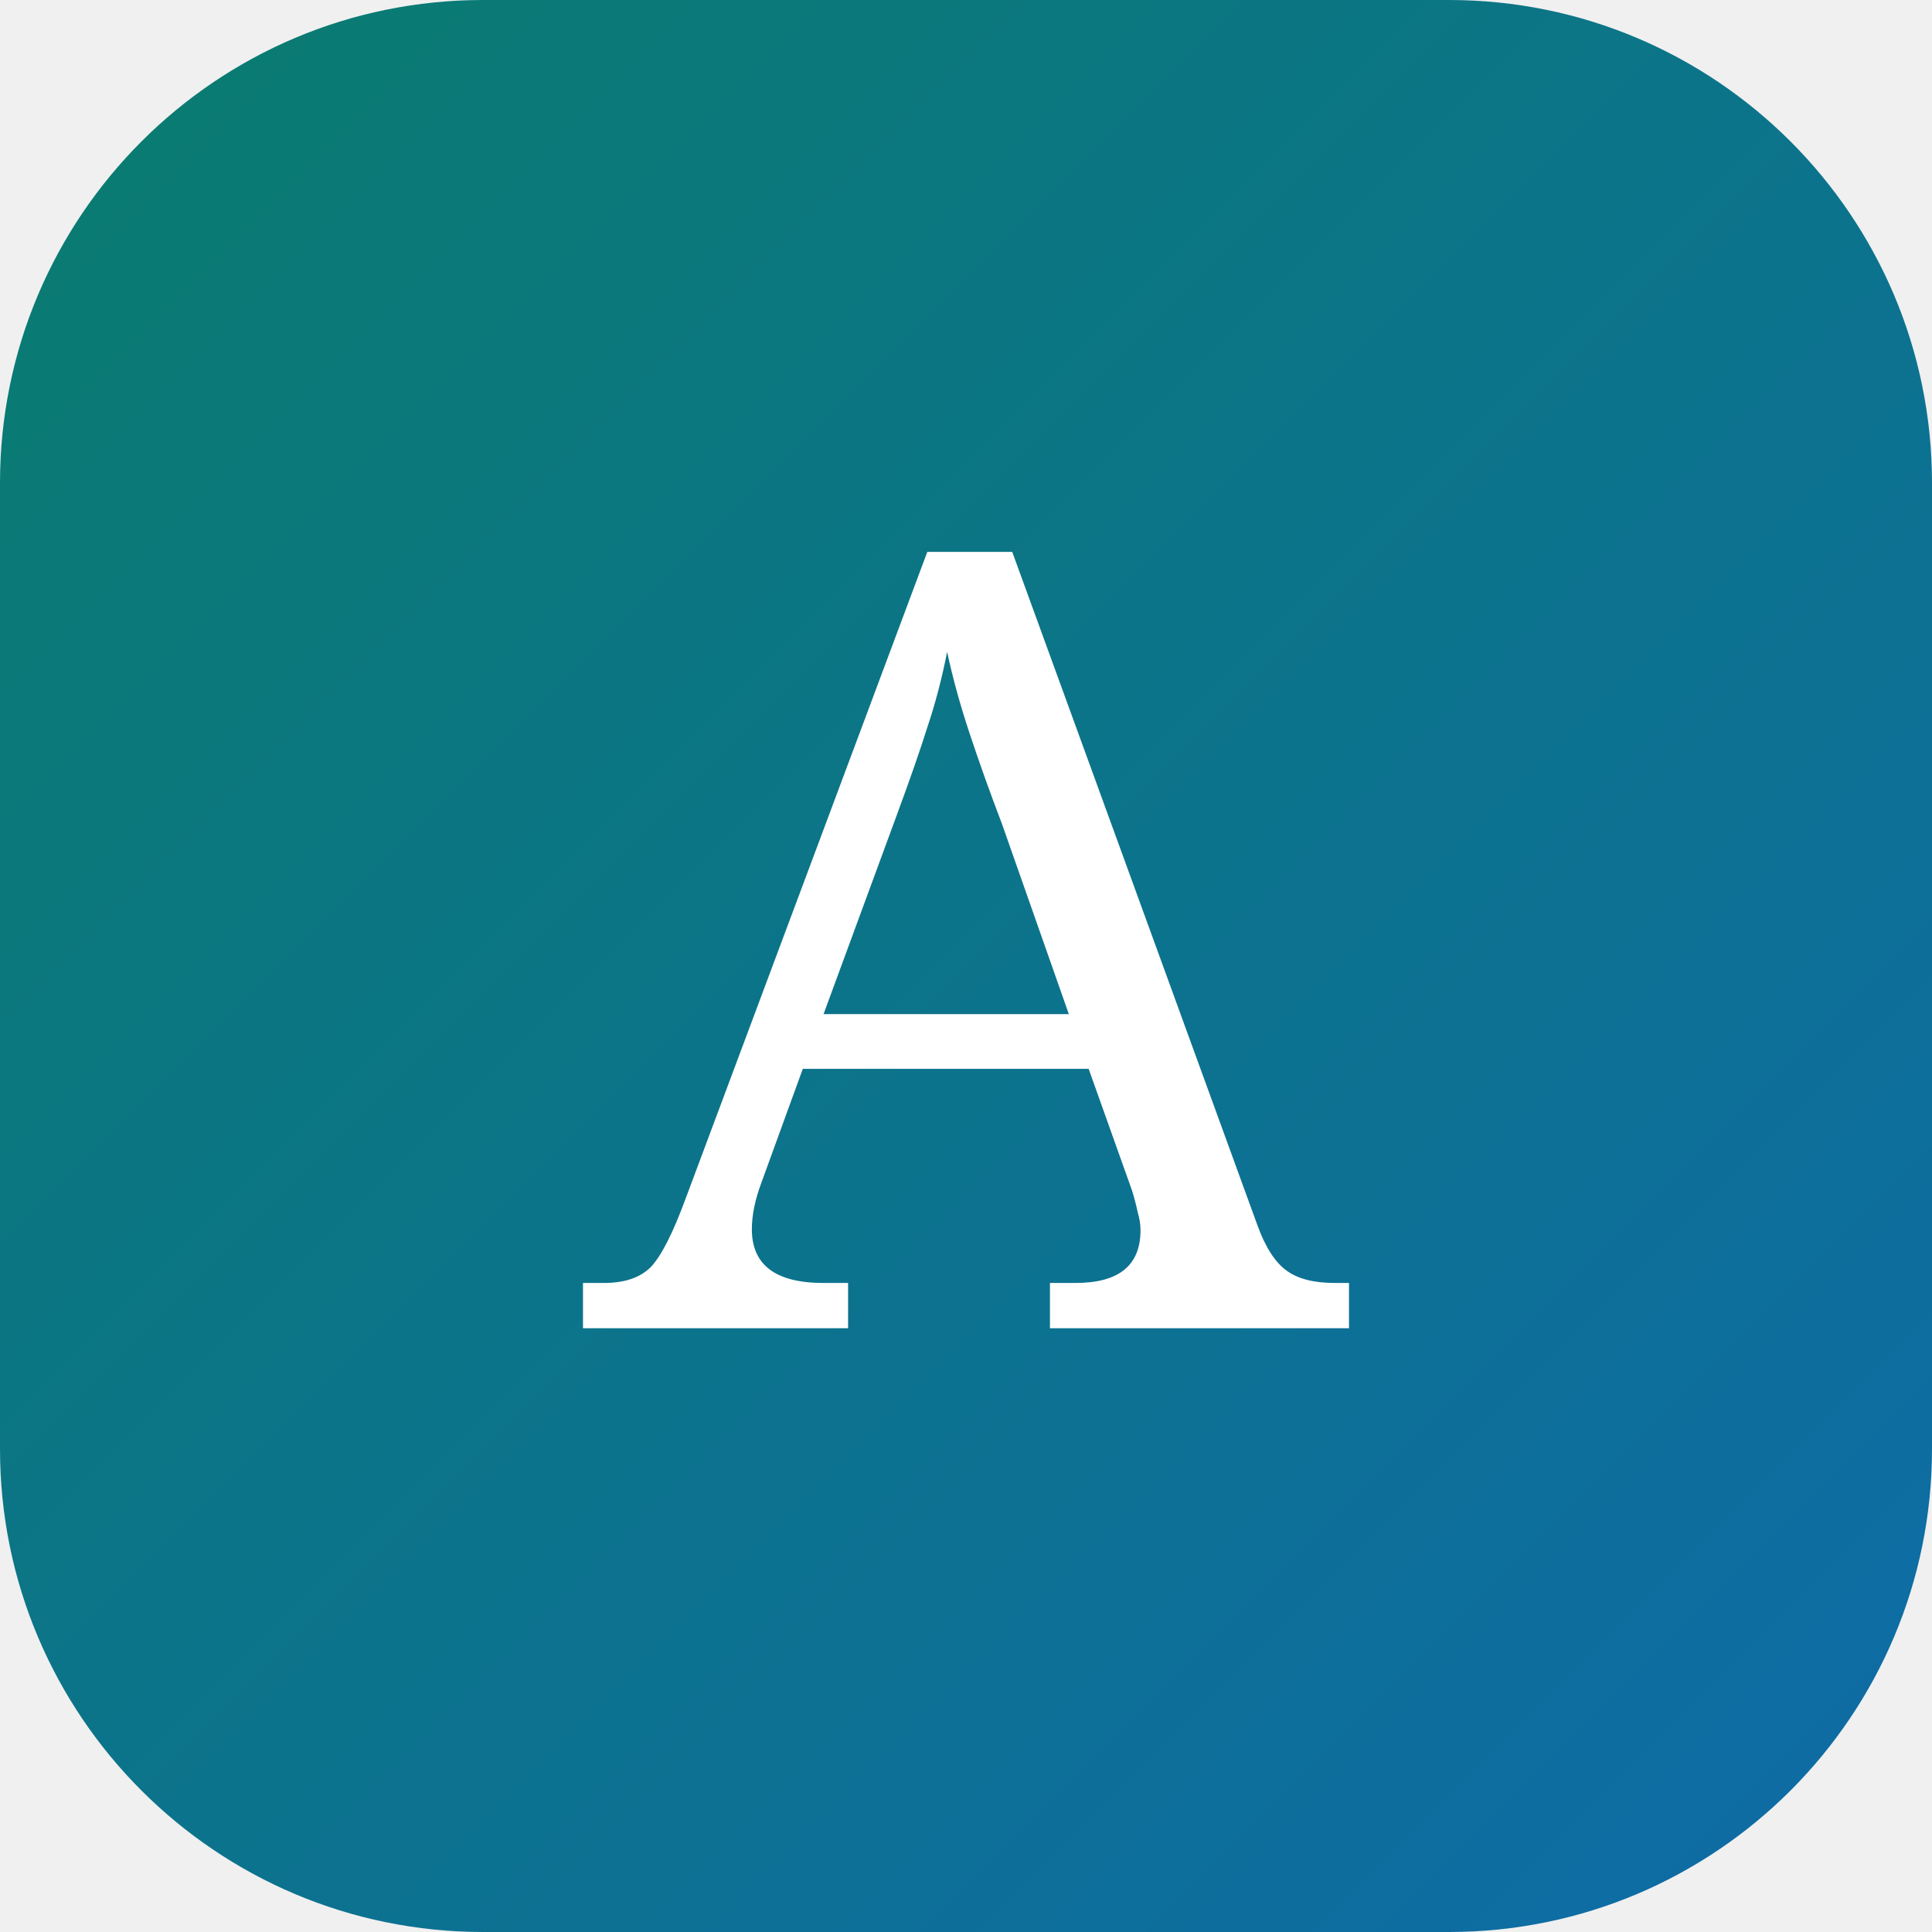
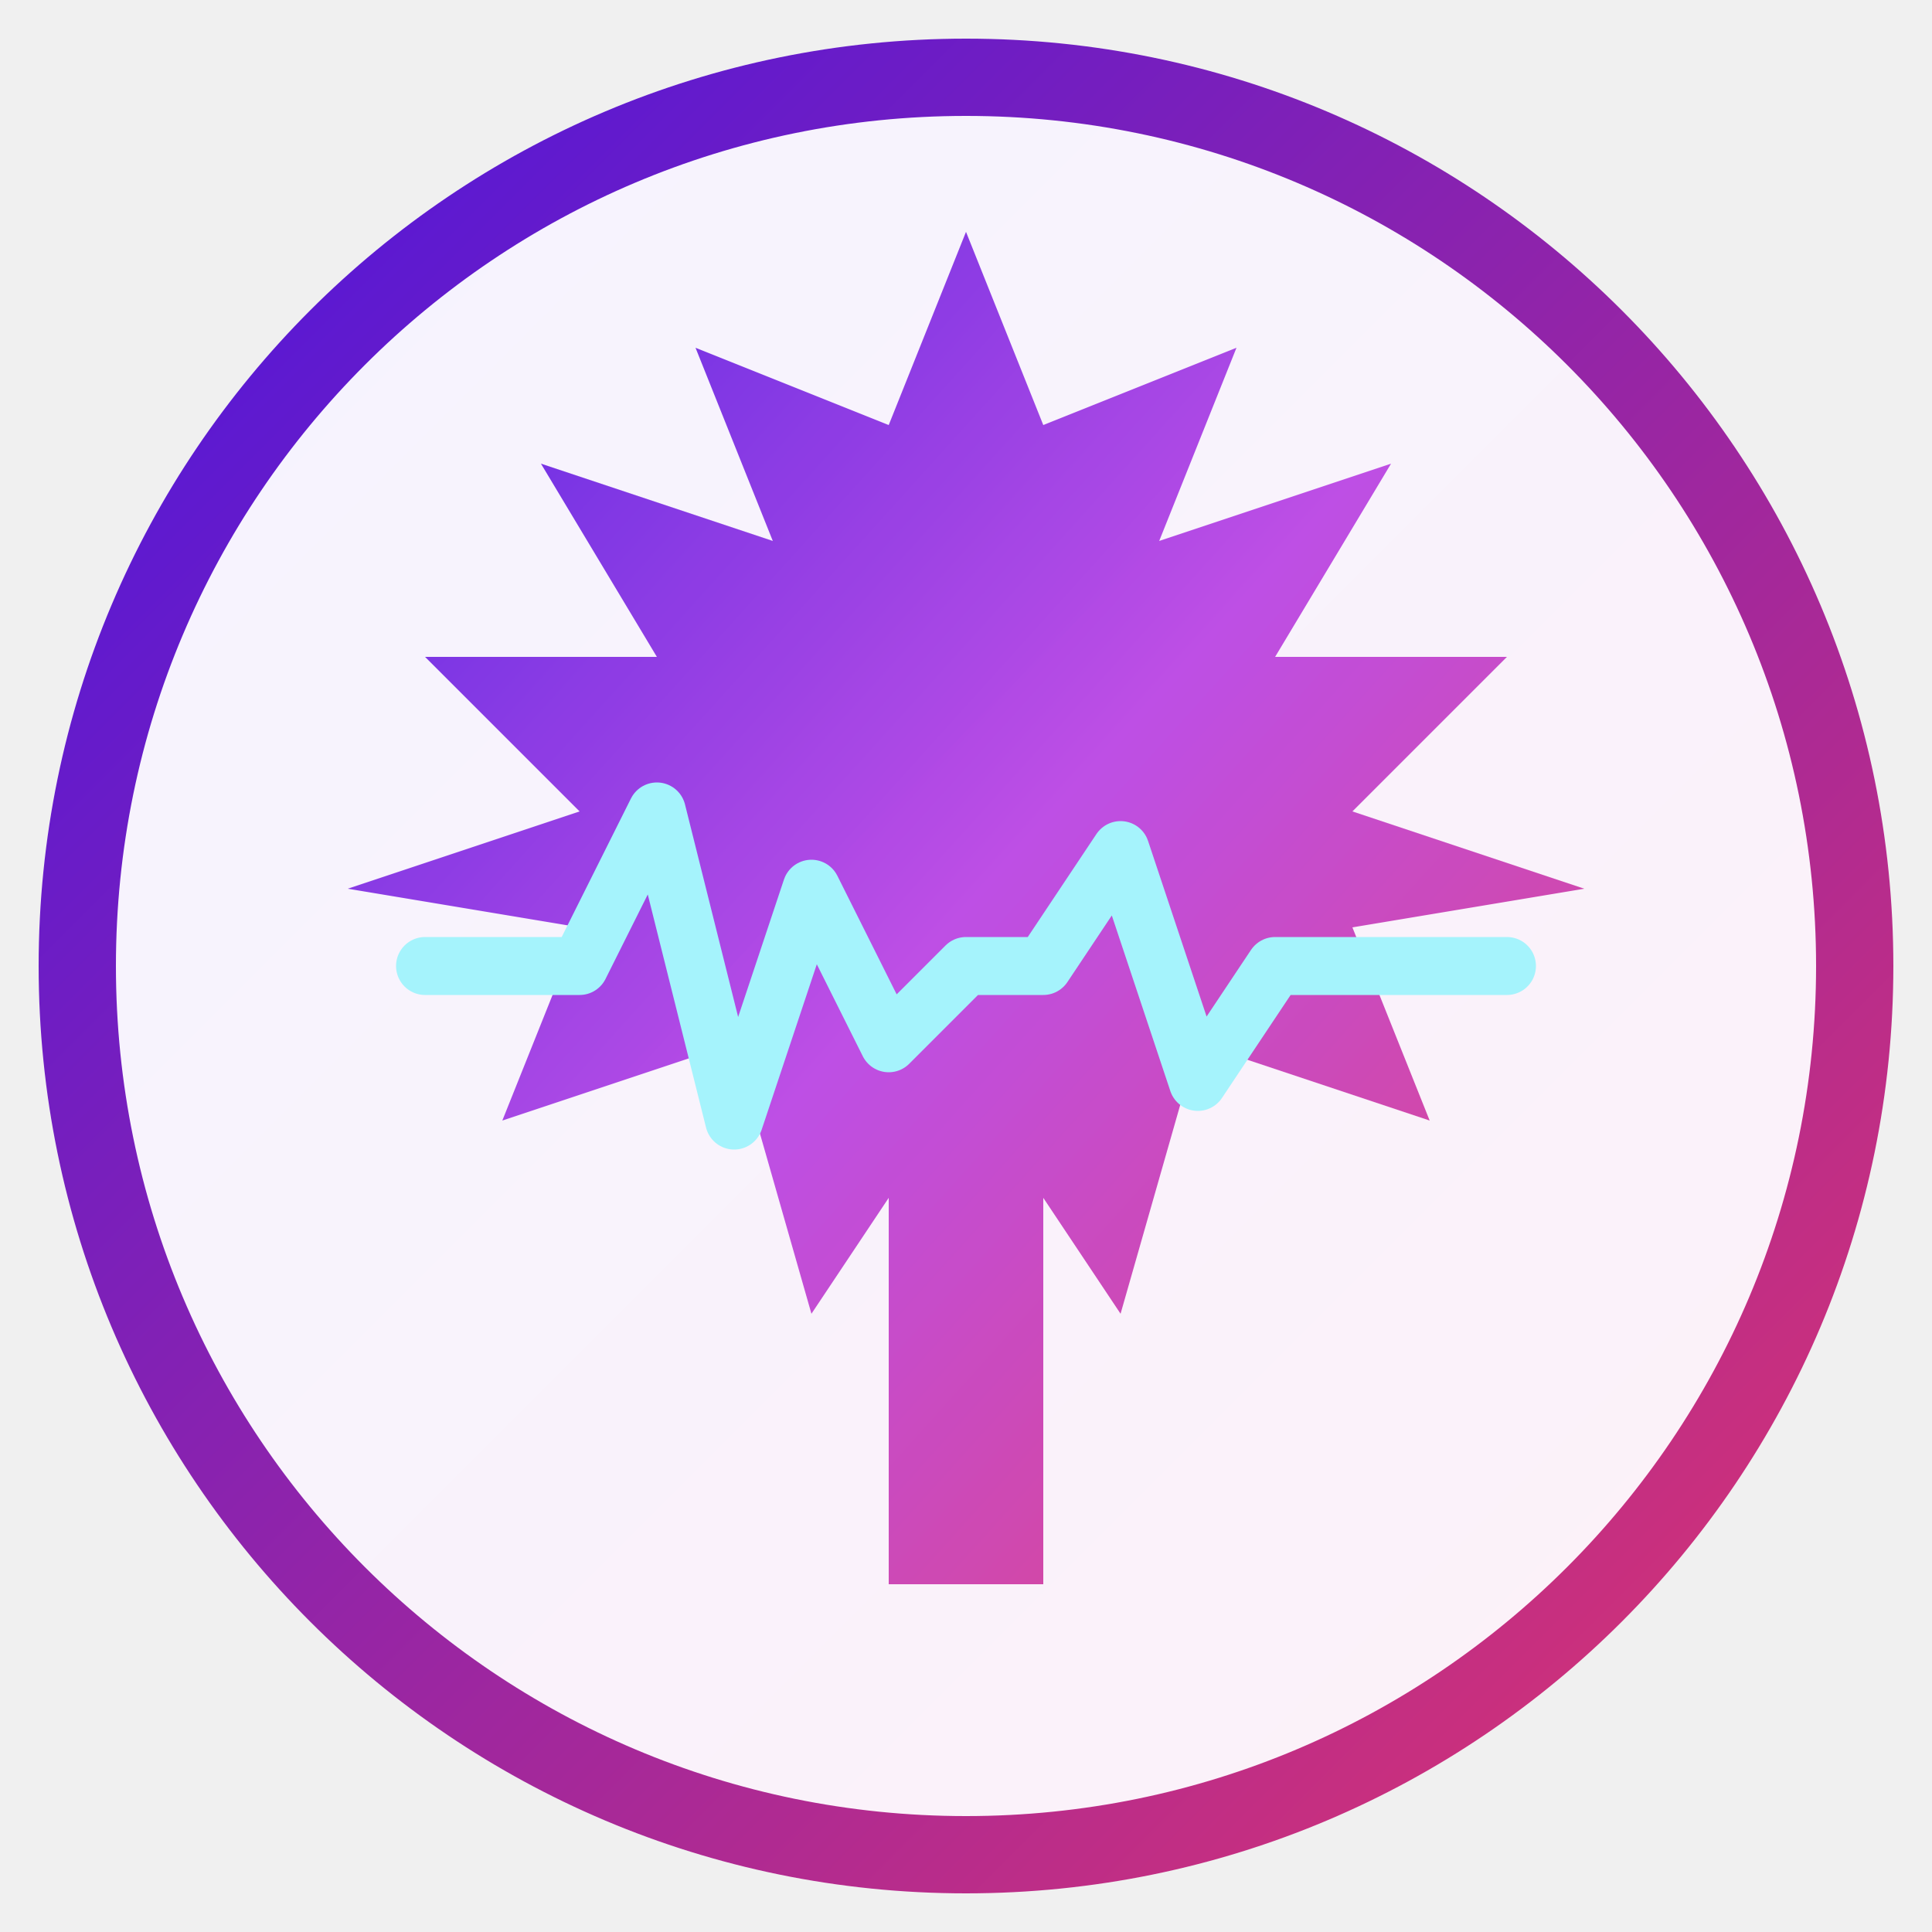
- <svg xmlns="http://www.w3.org/2000/svg" viewBox="0 0 32 32">
+ <svg xmlns="http://www.w3.org/2000/svg" viewBox="0 0 100 100">
  <defs>
-     <linearGradient id="g" x1="0%" y1="0%" x2="100%" y2="100%">
-       <stop offset="0%" style="stop-color:#0a7c6e" />
-       <stop offset="100%" style="stop-color:#0e6ba8" />
+     <linearGradient id="leafGrad" x1="0%" y1="0%" x2="100%" y2="100%">
+       <stop offset="0%" style="stop-color:#4815E1" />
+       <stop offset="50%" style="stop-color:#B841E3" />
+       <stop offset="100%" style="stop-color:#DF346D" />
+     </linearGradient>
+     <linearGradient id="bgGrad" x1="0%" y1="0%" x2="100%" y2="100%">
+       <stop offset="0%" style="stop-color:#f5f3ff" />
+       <stop offset="100%" style="stop-color:#fdf2f8" />
+     </linearGradient>
+     <linearGradient id="ringGrad" x1="0%" y1="0%" x2="100%" y2="100%">
+       <stop offset="0%" style="stop-color:#4815E1" />
+       <stop offset="100%" style="stop-color:#DF346D" />
    </linearGradient>
  </defs>
-   <rect width="32" height="32" rx="8" fill="url(#g)" />
-   <text x="16" y="22" text-anchor="middle" font-size="18" fill="white" font-family="serif">A</text>
+   <circle cx="50" cy="50" r="48" fill="url(#bgGrad)" />
+   <circle cx="50" cy="50" r="46" fill="none" stroke="url(#ringGrad)" stroke-width="4" />
+   <path d="M50 12 L54 22 L64 18 L60 28 L72 24 L66 34 L78 34 L70 42 L82 46 L70 48 L74 58 L62 54 L58 68 L54 62 L54 82 L46 82 L46 62 L42 68 L38 54 L26 58 L30 48 L18 46 L30 42 L22 34 L34 34 L28 24 L40 28 L36 18 L46 22 Z" fill="url(#leafGrad)" opacity="0.92" />
+   <polyline points="22,50 30,50 34,42 38,58 42,46 46,54 50,50 54,50 58,44 62,56 66,50 78,50" fill="none" stroke="#a5f3fc" stroke-width="3" stroke-linecap="round" stroke-linejoin="round" />
</svg>
